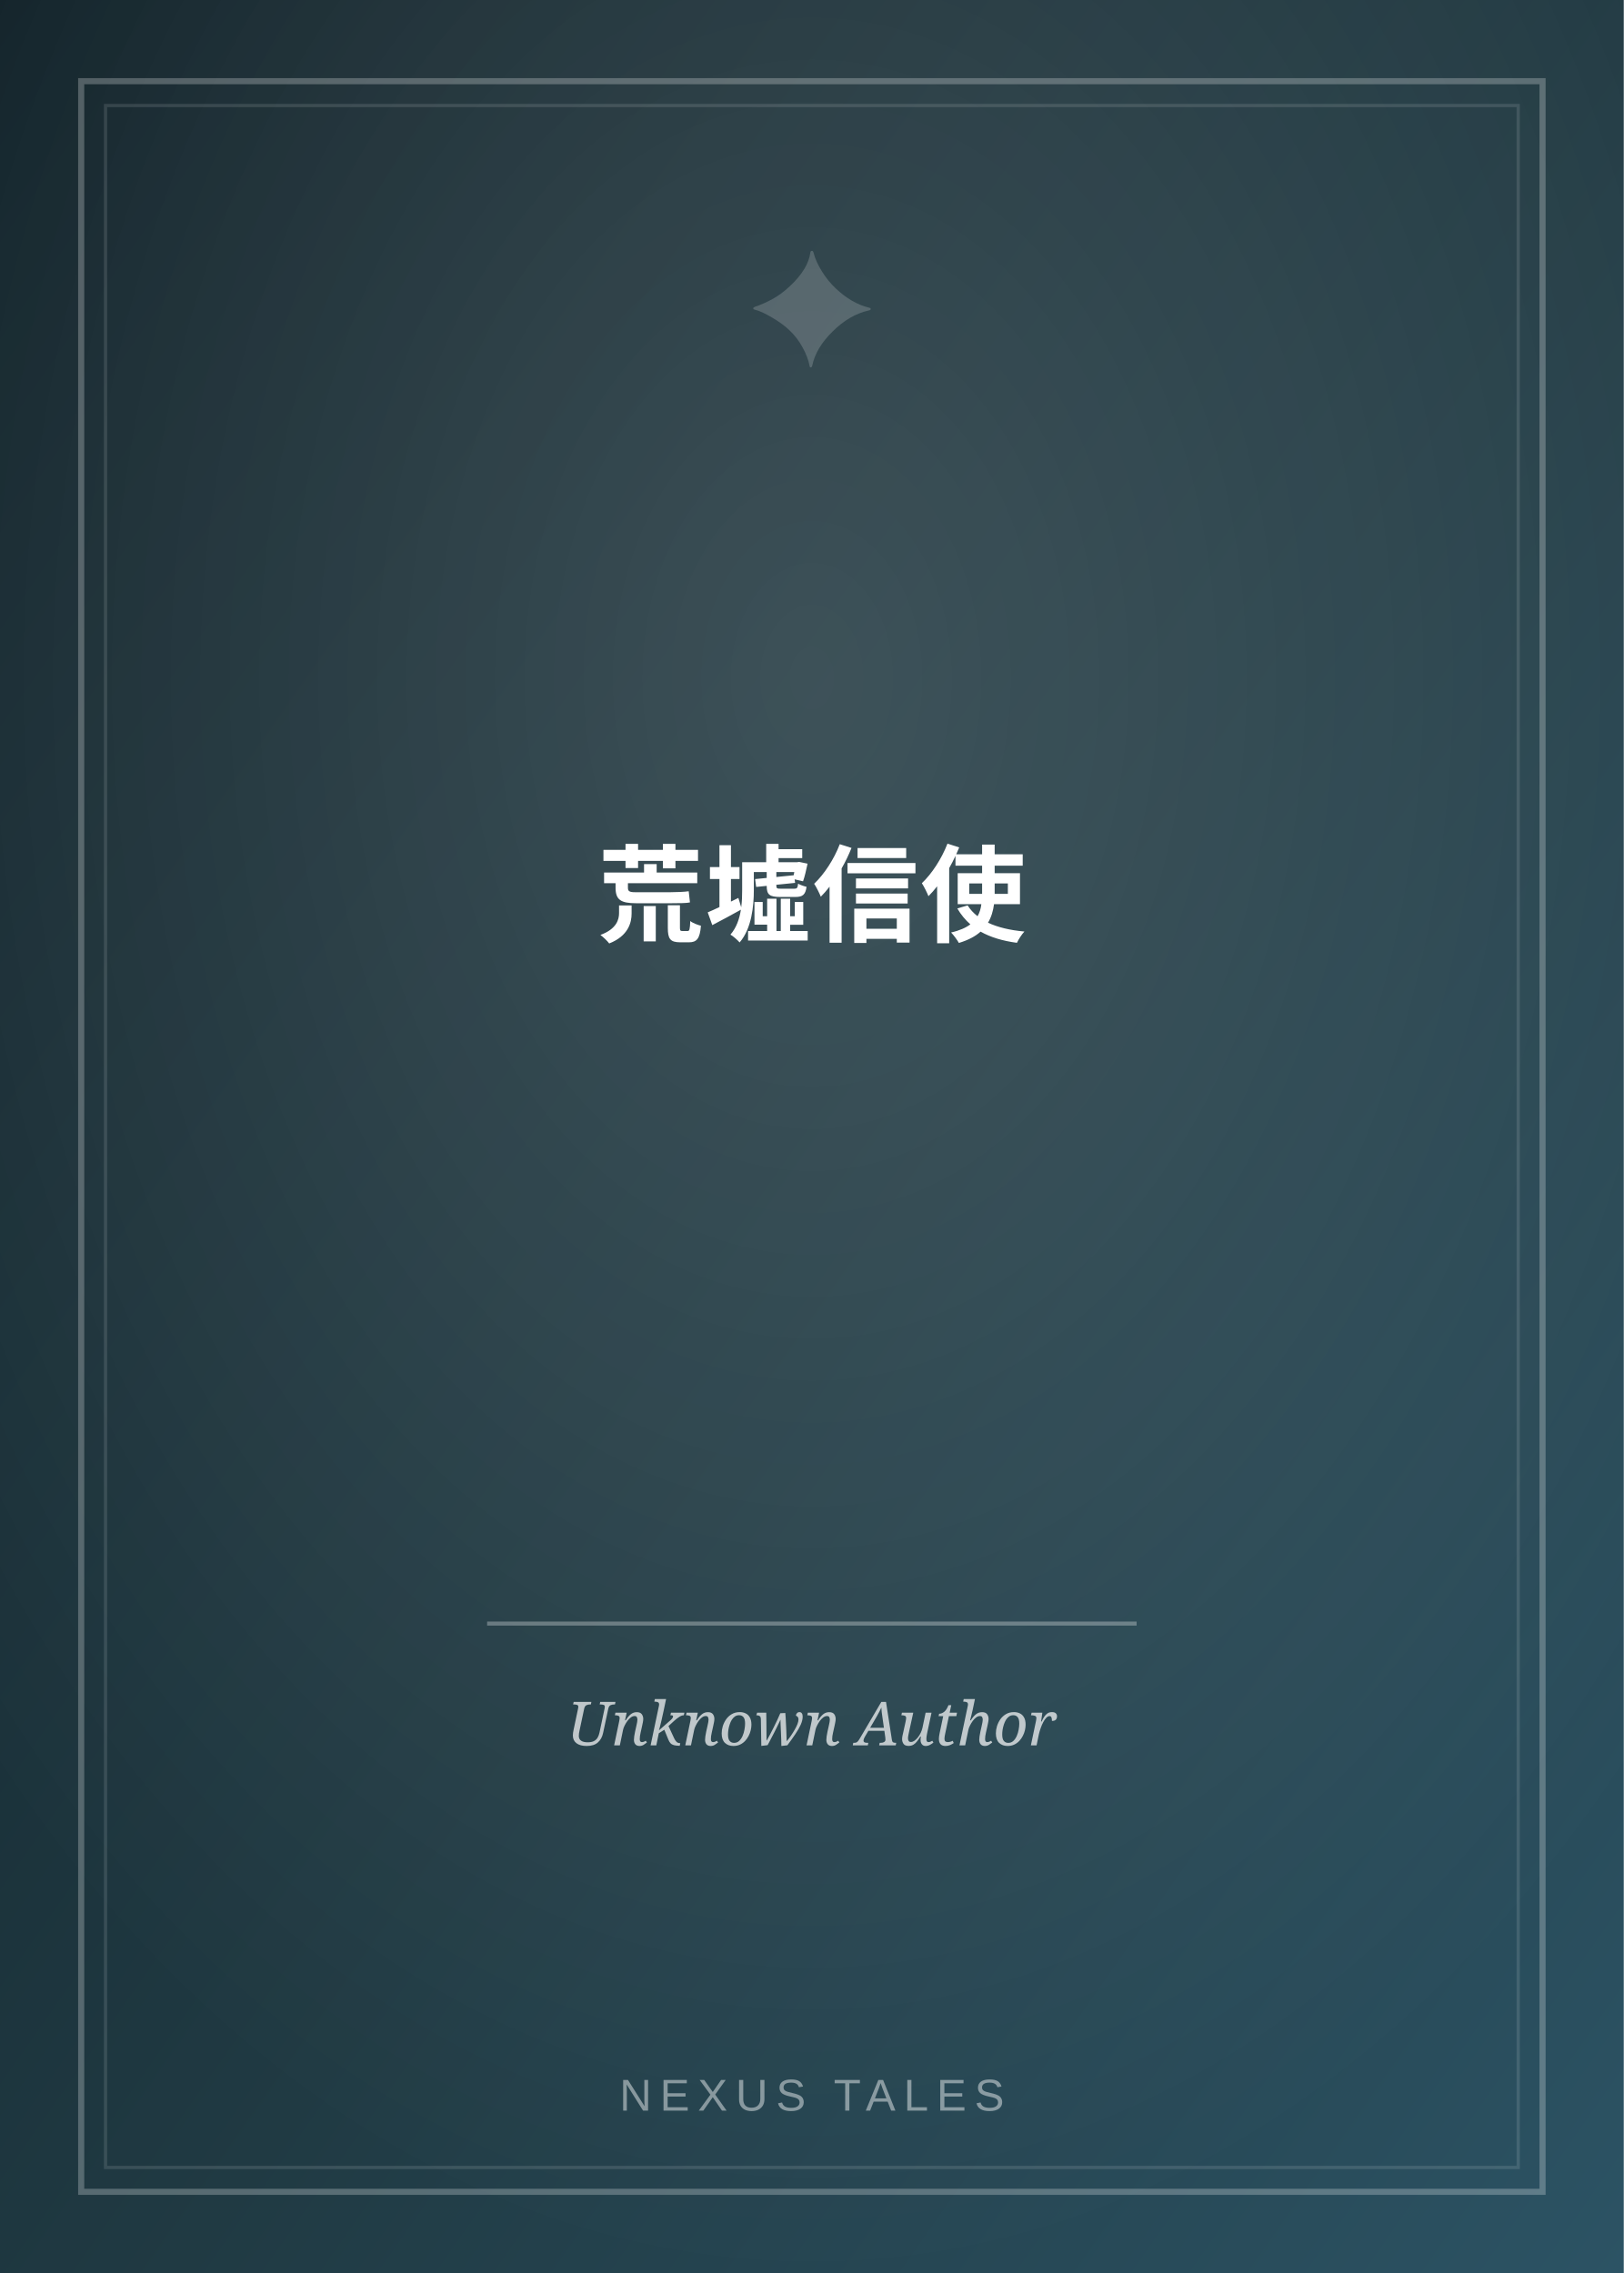
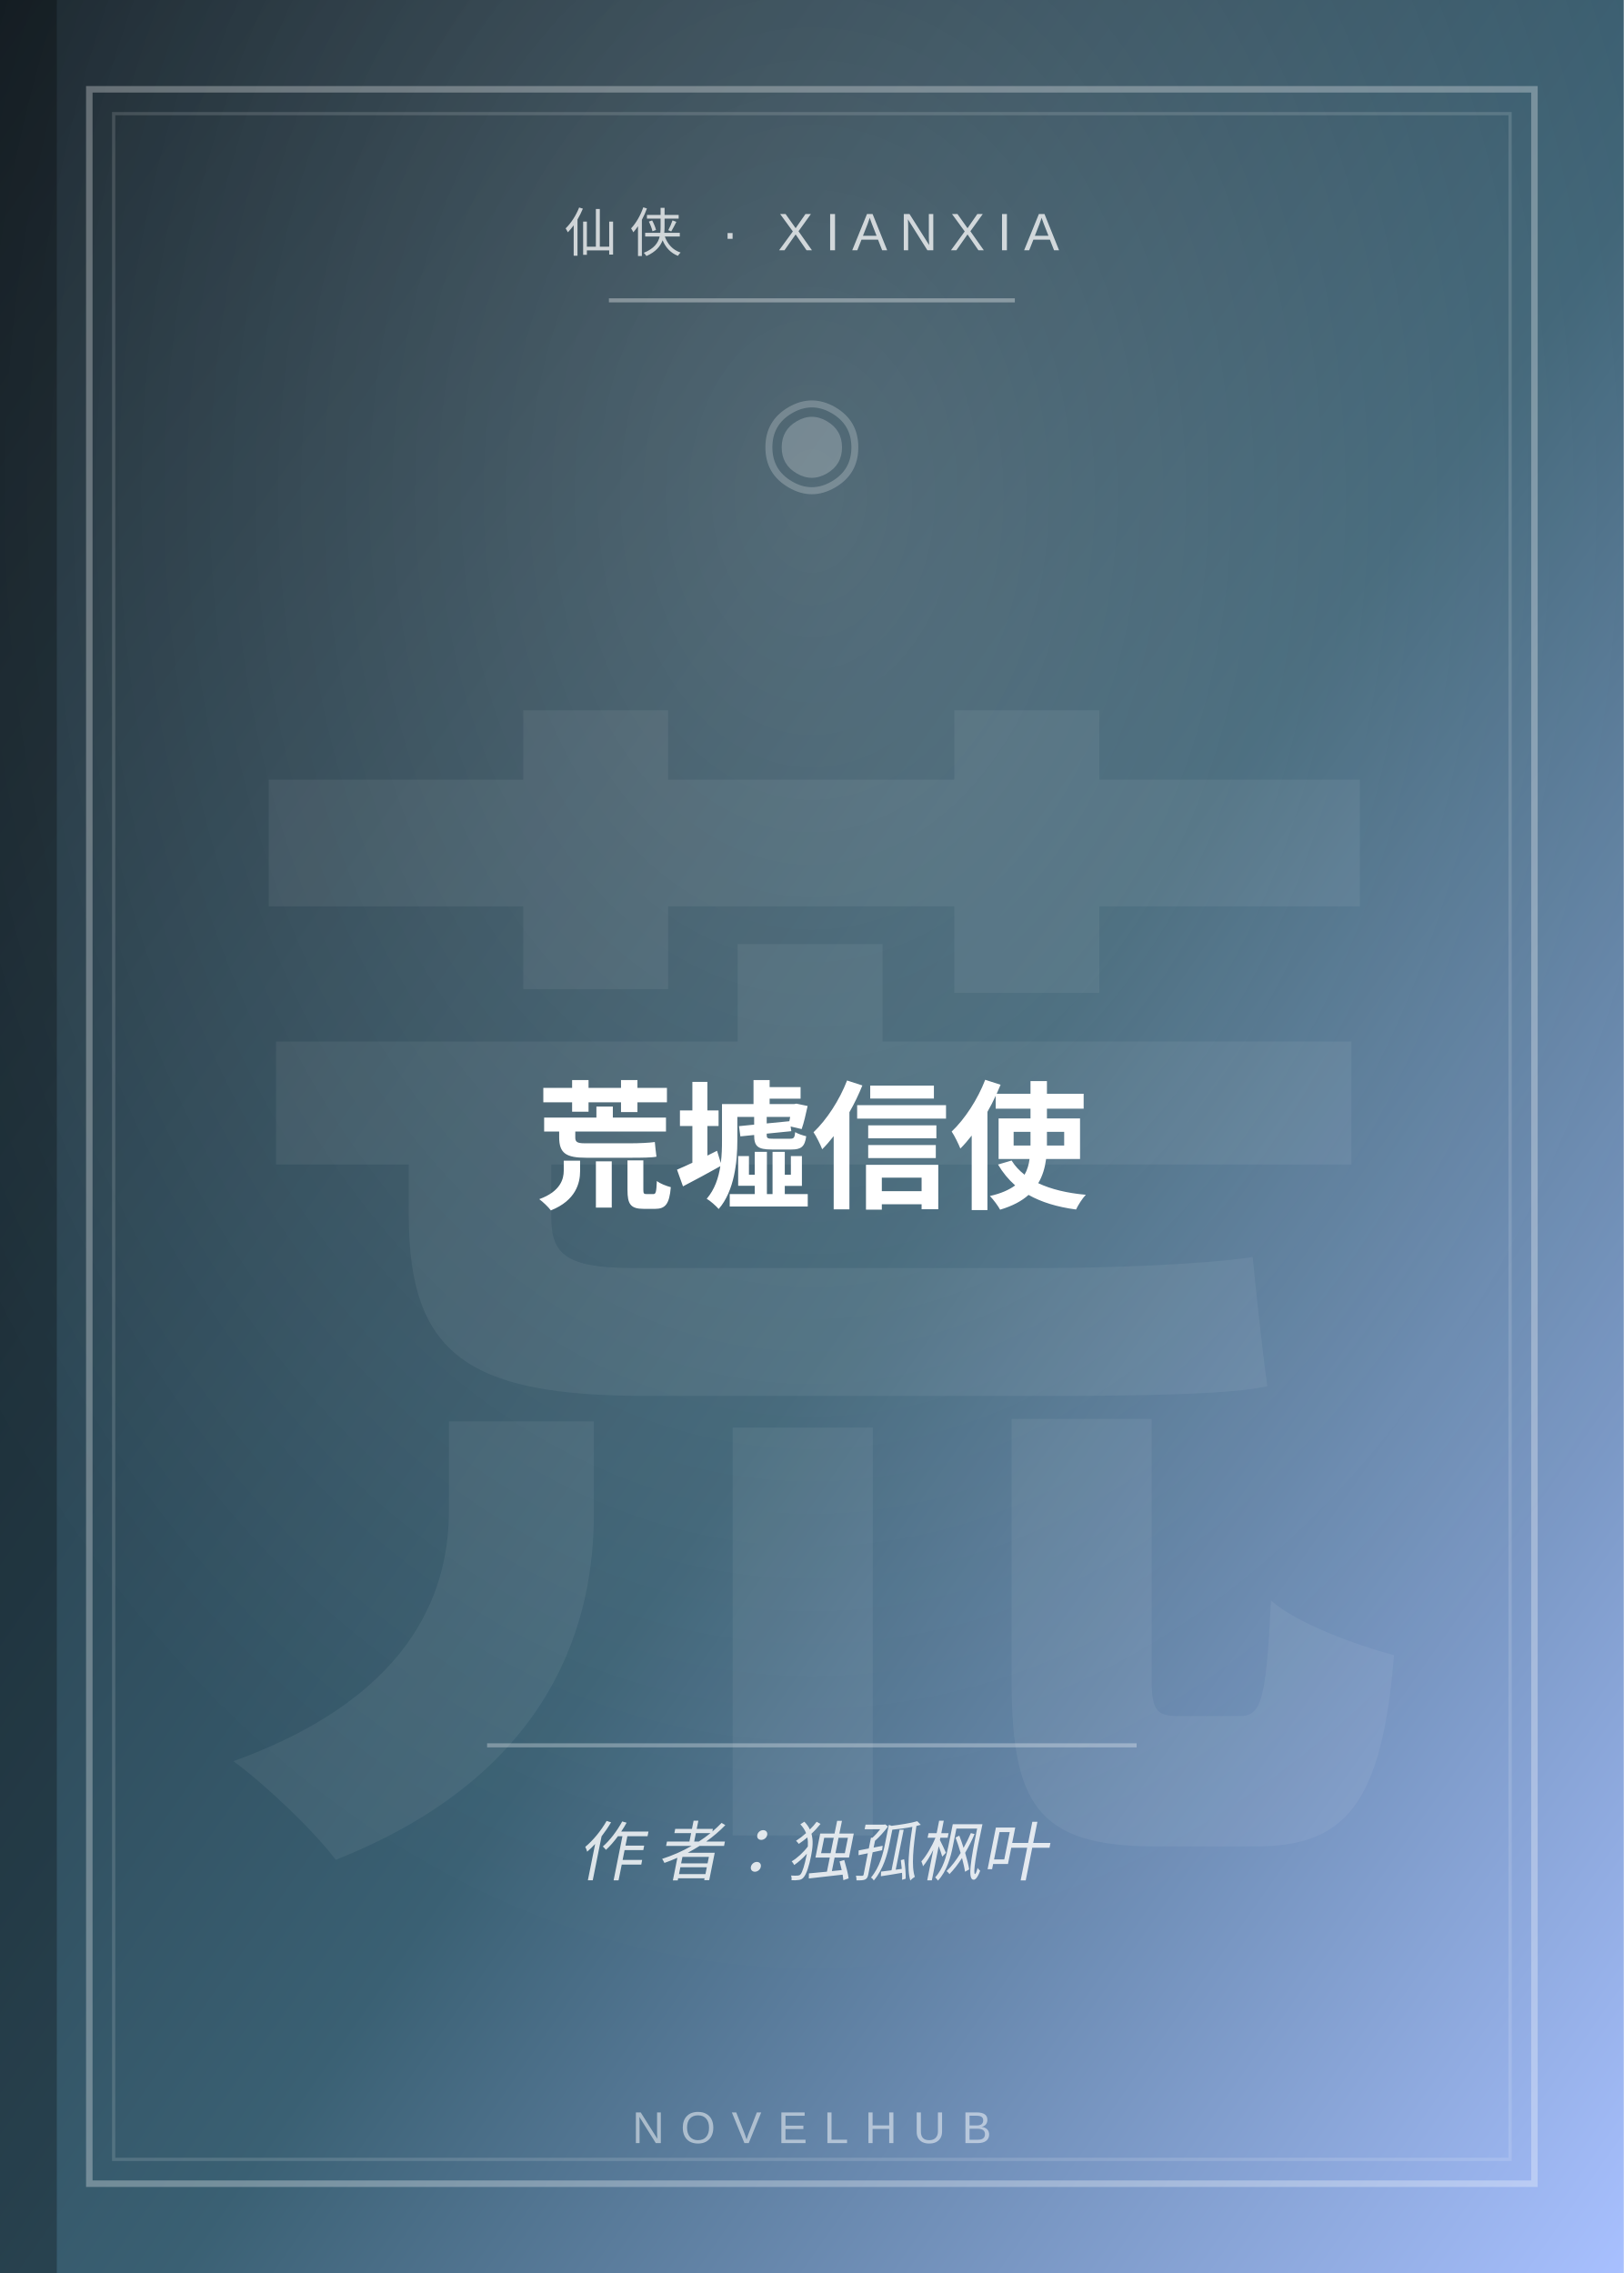
<svg xmlns="http://www.w3.org/2000/svg" width="400" height="560" viewBox="0 0 400 560">
  <defs>
    <linearGradient id="bg" x1="0%" y1="0%" x2="100%" y2="100%">
-       <stop offset="0%" style="stop-color:#0f2027" />
-       <stop offset="55%" style="stop-color:#203a43" />
-       <stop offset="100%" style="stop-color:#2c5364" />
+       <stop offset="0%" style="stop-color:#16222a" />
+       <stop offset="55%" style="stop-color:#3a6073" />
+       <stop offset="100%" style="stop-color:#a8c0ff" />
    </linearGradient>
-     <radialGradient id="glow" cx="50%" cy="30%" r="70%">
-       <stop offset="0%" style="stop-color:rgba(255,255,255,0.15)" />
+     <radialGradient id="glow" cx="50%" cy="22%" r="65%">
+       <stop offset="0%" style="stop-color:rgba(255,255,255,0.18)" />
      <stop offset="100%" style="stop-color:rgba(255,255,255,0)" />
    </radialGradient>
  </defs>
  <rect width="400" height="560" fill="url(#bg)" />
  <rect width="400" height="560" fill="url(#glow)" />
-   <rect x="20" y="20" width="360" height="520" fill="none" stroke="rgba(255,255,255,0.25)" stroke-width="1.5" />
-   <rect x="26" y="26" width="348" height="508" fill="none" stroke="rgba(255,255,255,0.12)" stroke-width="0.8" />
-   <text x="200" y="90" text-anchor="middle" font-size="40" fill="rgba(255,255,255,0.18)">✦</text>
-   <text x="200" y="230" text-anchor="middle" font-family="Georgia, serif" font-size="26" fill="#ffffff" font-weight="bold" letter-spacing="0.5">荒墟信使</text>
-   <line x1="120" y1="400" x2="280" y2="400" stroke="rgba(255,255,255,0.3)" stroke-width="1" />
-   <text x="200" y="430" text-anchor="middle" font-family="Georgia, serif" font-size="15" fill="rgba(255,255,255,0.7)" font-style="italic">Unknown Author</text>
-   <text x="200" y="520" text-anchor="middle" font-family="Arial, sans-serif" font-size="11" fill="rgba(255,255,255,0.45)" letter-spacing="2">NEXUS TALES</text>
+   <rect x="0" y="0" width="14" height="560" fill="rgba(0,0,0,0.28)" />
+   <text x="200" y="430" text-anchor="middle" font-size="300" fill="rgba(255,255,255,0.06)" font-family="serif" font-weight="bold">荒</text>
+   <rect x="22" y="22" width="356" height="516" fill="none" stroke="rgba(255,255,255,0.30)" stroke-width="1.6" />
+   <rect x="28" y="28" width="344" height="504" fill="none" stroke="rgba(255,255,255,0.14)" stroke-width="0.8" />
+   <text x="200" y="62" text-anchor="middle" font-family="Arial,sans-serif" font-size="13" fill="rgba(255,255,255,0.75)" letter-spacing="3">仙侠 · XIANXIA</text>
+   <line x1="150" y1="74" x2="250" y2="74" stroke="rgba(255,255,255,0.35)" stroke-width="1" />
+   <text x="200" y="118" text-anchor="middle" font-size="30" fill="rgba(255,255,255,0.22)">◉</text>
+   <text x="200" y="295" text-anchor="middle" font-family="'PingFang SC','Microsoft YaHei',Georgia,serif" font-size="34" fill="#ffffff" font-weight="bold" style="text-shadow:0 2px 6px rgba(0,0,0,0.45)">荒墟信使</text>
+   <line x1="120" y1="430" x2="280" y2="430" stroke="rgba(255,255,255,0.30)" stroke-width="1" />
+   <text x="200" y="462" text-anchor="middle" font-family="'PingFang SC','Microsoft YaHei',Georgia,serif" font-size="16" fill="rgba(255,255,255,0.82)" font-style="italic">作 者：独孤枫叶</text>
+   <text x="200" y="528" text-anchor="middle" font-family="Arial,sans-serif" font-size="11" fill="rgba(255,255,255,0.5)" letter-spacing="4">NOVELHUB</text>
</svg>
